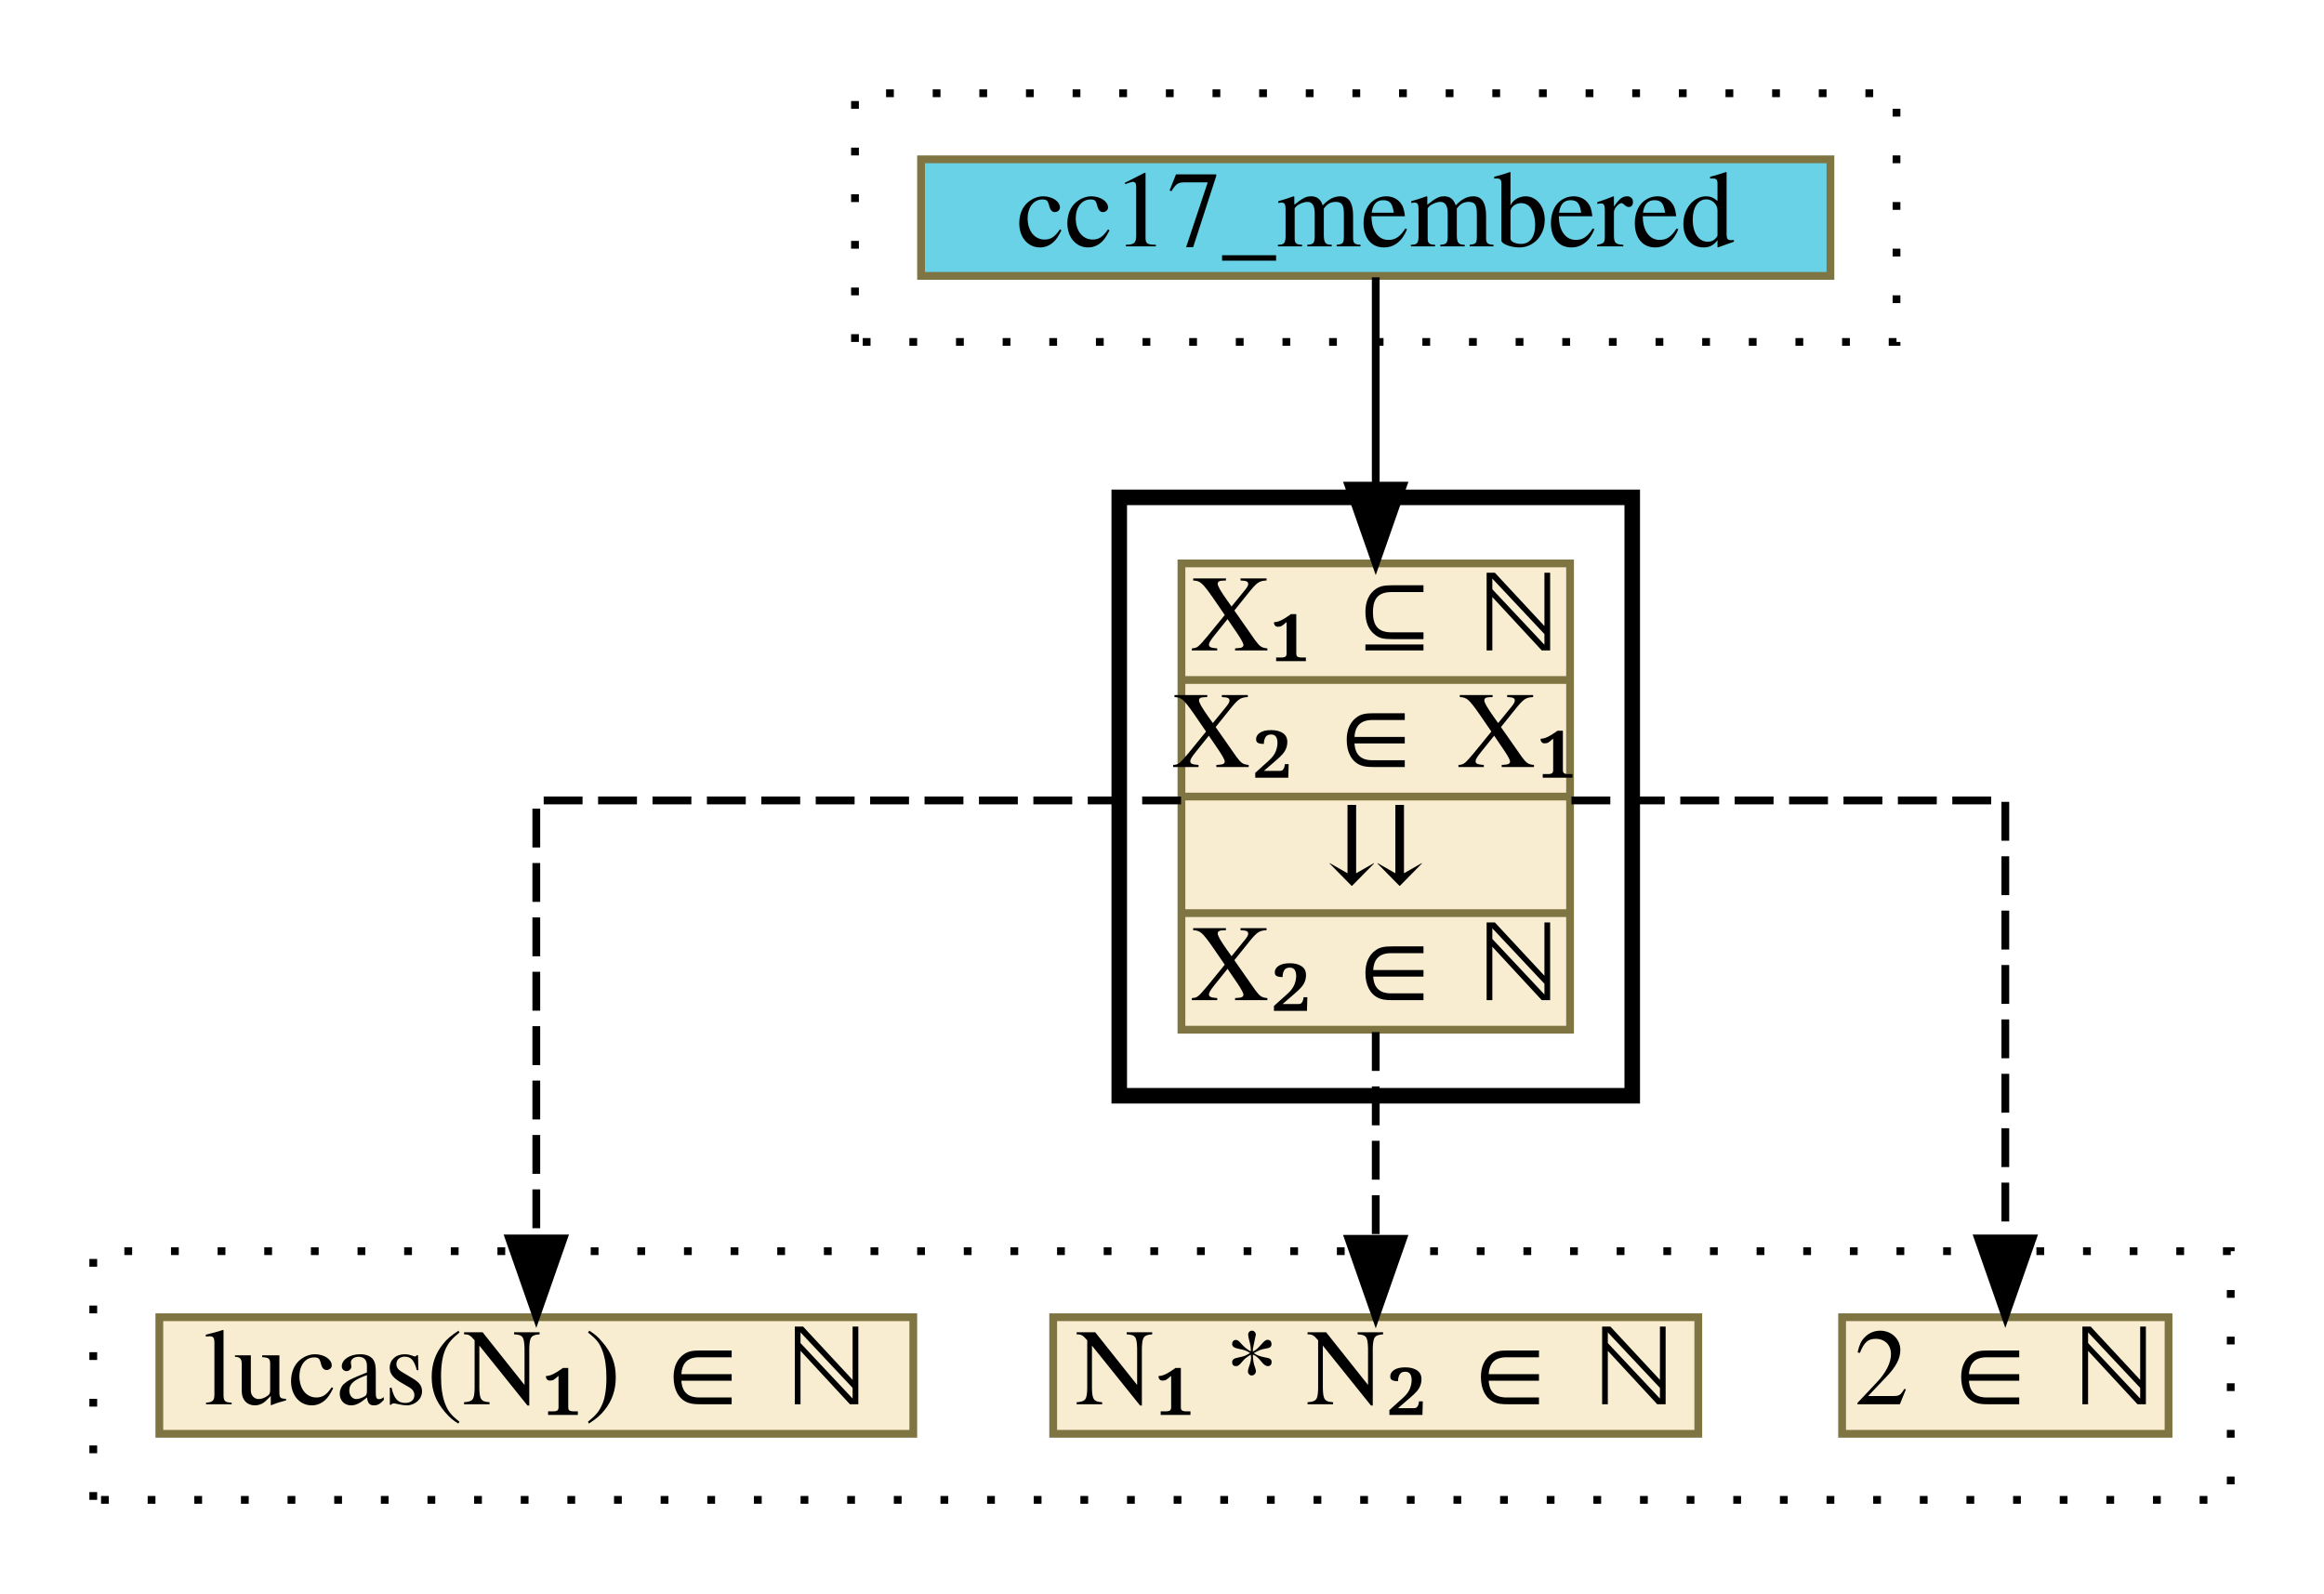
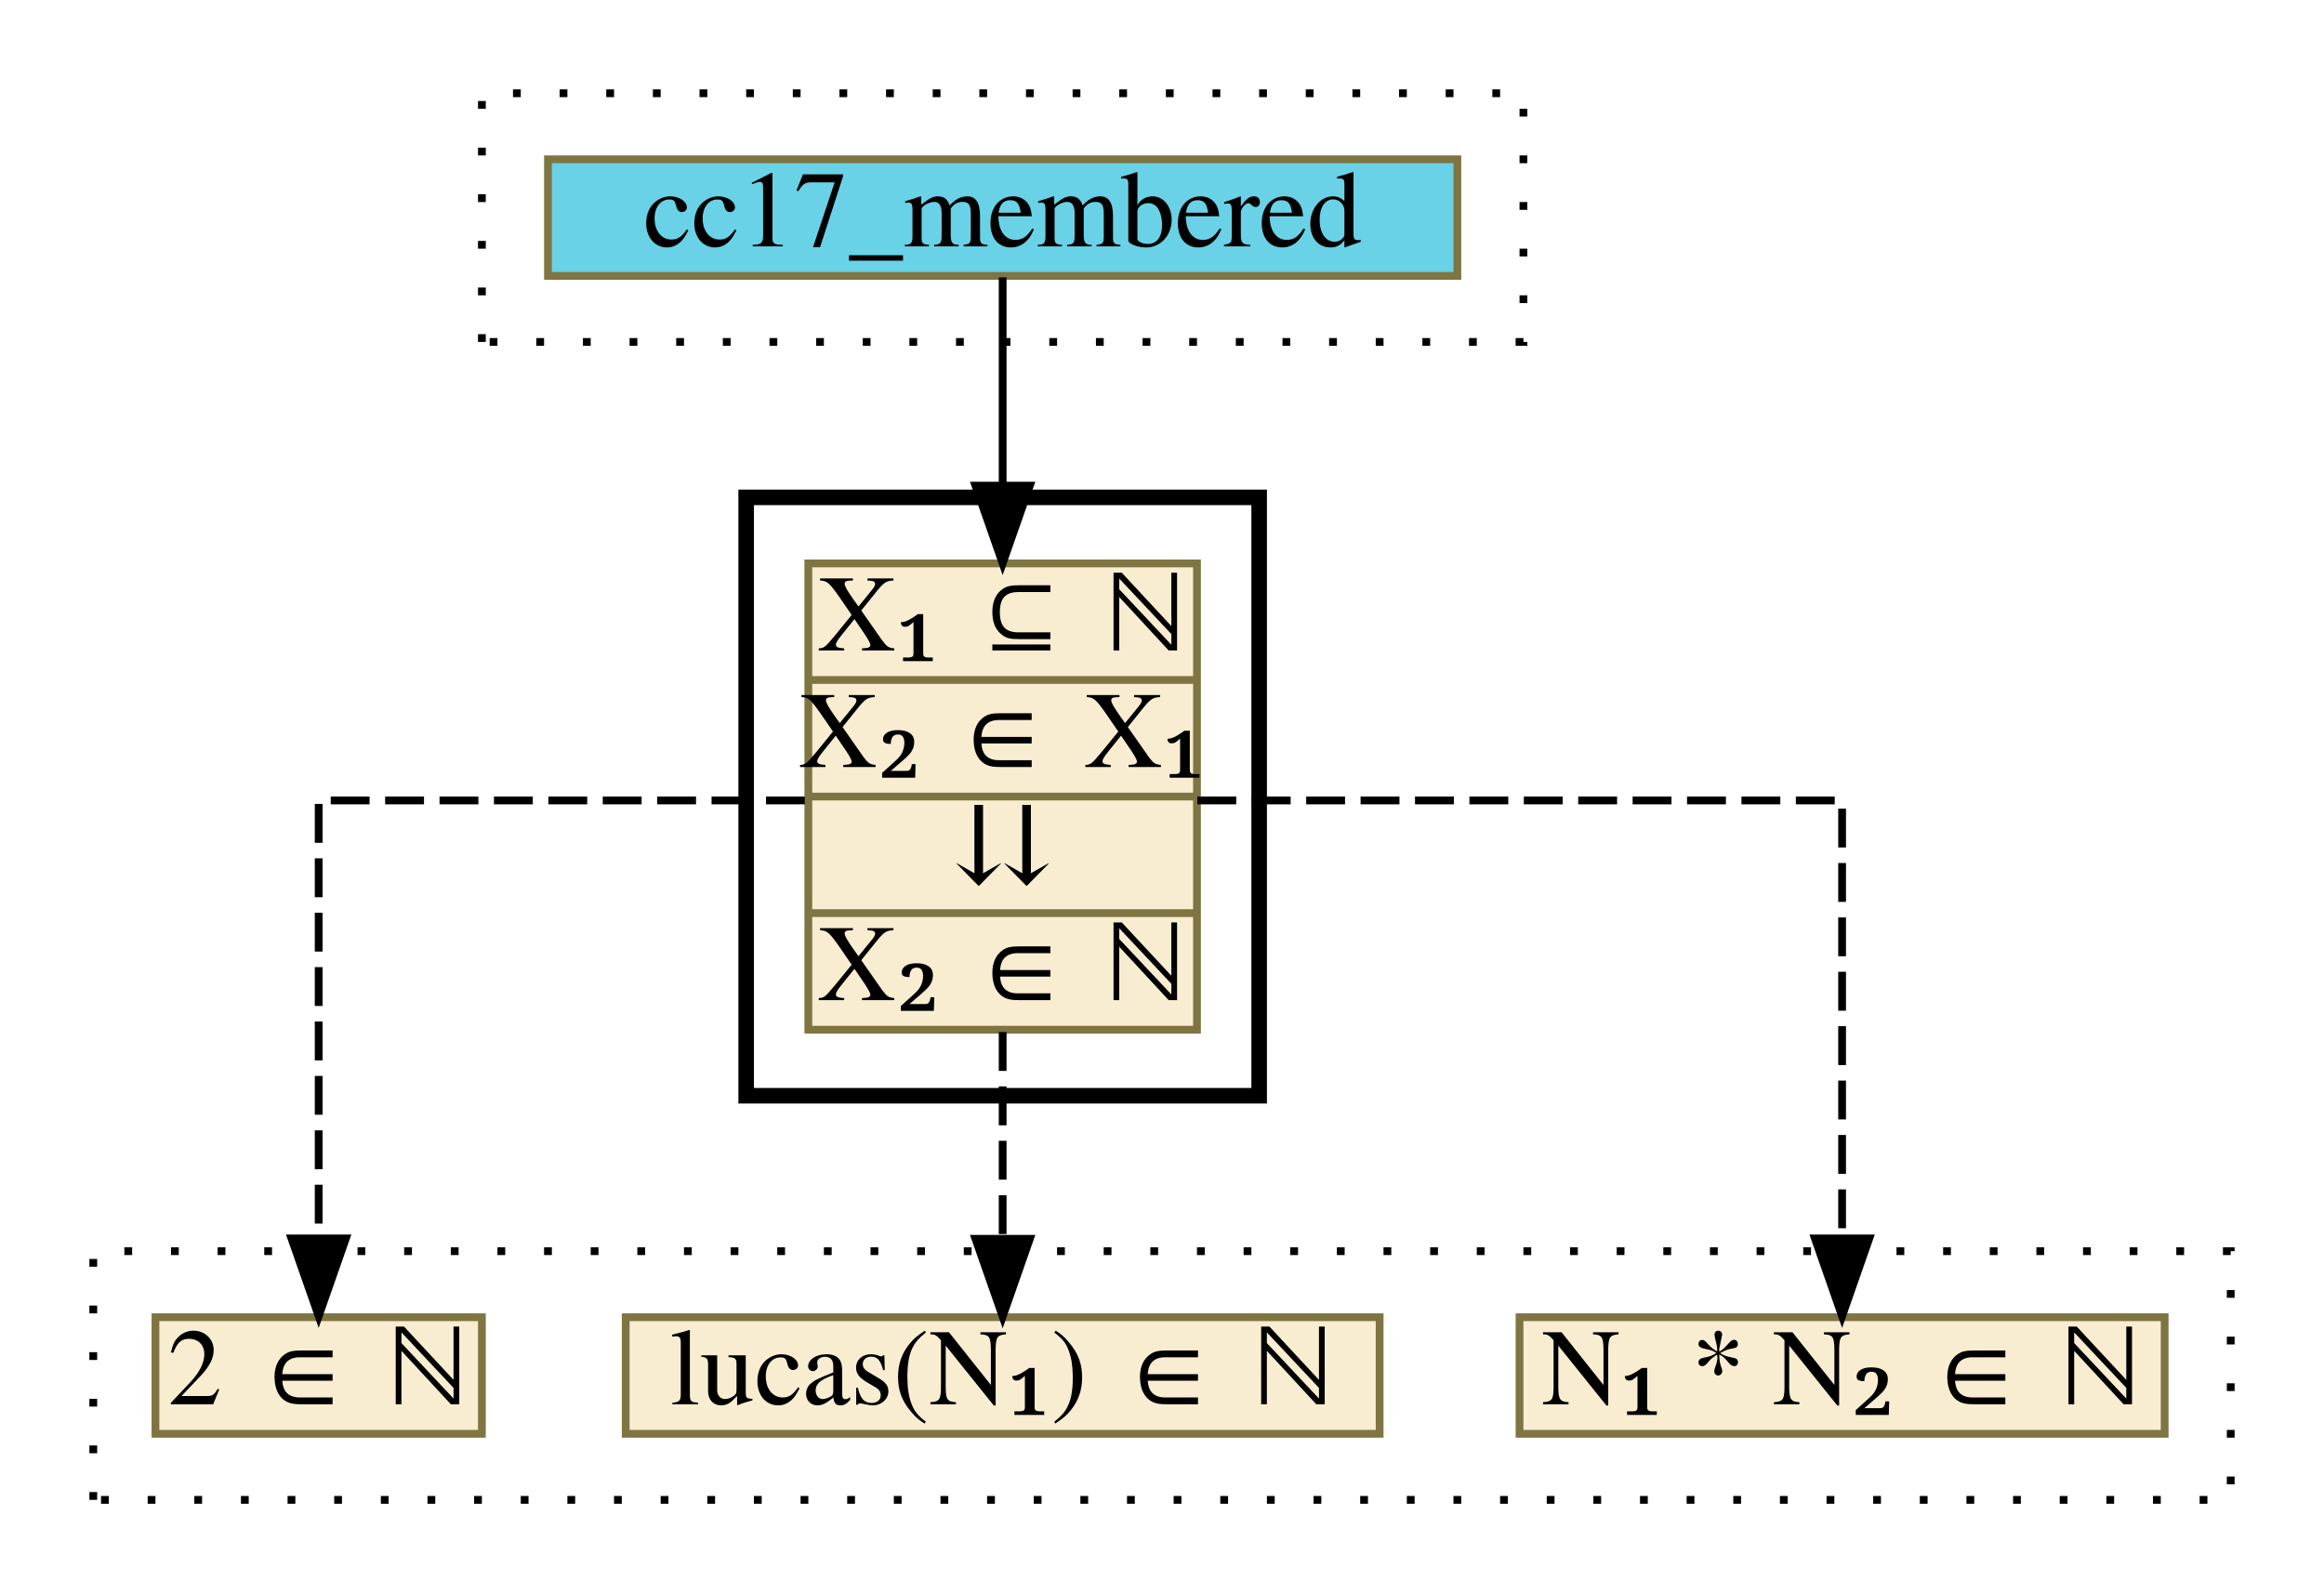
<svg xmlns="http://www.w3.org/2000/svg" xmlns:xlink="http://www.w3.org/1999/xlink" width="299pt" height="205pt" viewBox="0.00 0.00 299.00 205.00">
  <g id="graph0" class="graph" transform="scale(1 1) rotate(0) translate(4 201)">
    <g id="clust1" class="cluster">
-       <polygon fill="transparent" stroke="black" stroke-dasharray="1,5" points="106,-157 106,-189 240,-189 240,-157 106,-157" />
+       <polygon fill="transparent" stroke="black" stroke-dasharray="1,5" points="58,-157 58,-189 192,-189 192,-157 58,-157" />
    </g>
    <g id="clust2" class="cluster">
-       <polygon fill="transparent" stroke="black" stroke-width="2" points="140,-60 140,-137 206,-137 206,-60 140,-60" />
+       <polygon fill="transparent" stroke="black" stroke-width="2" points="92,-60 92,-137 158,-137 158,-60 92,-60" />
    </g>
    <g id="clust3" class="cluster">
      <polygon fill="transparent" stroke="black" stroke-dasharray="1,5" points="8,-8 8,-40 283,-40 283,-8 8,-8" />
    </g>
    <g id="node1" class="node">
      <g id="a_node1">
        <a xlink:href="cc17_membered.html" xlink:title="cc17_membered" target="_vizar">
-           <polygon fill="#69d2e7" stroke="#7f7542" points="114.5,-165.5 114.5,-180.5 231.5,-180.5 231.5,-165.5 114.5,-165.5" />
-           <text text-anchor="middle" x="173" y="-169.3" font-family="Times,serif" font-size="14.00">cc17_membered</text>
+           <polygon fill="#69d2e7" stroke="#7f7542" points="66.5,-165.5 66.5,-180.5 183.5,-180.5 183.5,-165.5 66.5,-165.5" />
+           <text text-anchor="middle" x="125" y="-169.3" font-family="Times,serif" font-size="14.00">cc17_membered</text>
        </a>
      </g>
    </g>
    <g id="node2" class="node">
      <g id="a_node2">
        <a xlink:href="c_0_126.html" xlink:title="{X₁ ⊆ ℕ|X₂ ∈ X₁|⇊|X₂ ∈ ℕ}" target="_vizar">
-           <polygon fill="#f8edd1" stroke="#7f7542" points="148,-68.5 148,-128.5 198,-128.5 198,-68.5 148,-68.5" />
-           <text text-anchor="middle" x="173" y="-117.3" font-family="Times,serif" font-size="14.00">X₁ ⊆ ℕ</text>
-           <polyline fill="none" stroke="#7f7542" points="148,-113.5 198,-113.5 " />
-           <text text-anchor="middle" x="173" y="-102.3" font-family="Times,serif" font-size="14.00">X₂ ∈ X₁</text>
-           <polyline fill="none" stroke="#7f7542" points="148,-98.5 198,-98.5 " />
-           <text text-anchor="middle" x="173" y="-87.3" font-family="Times,serif" font-size="14.00">⇊</text>
-           <polyline fill="none" stroke="#7f7542" points="148,-83.5 198,-83.5 " />
-           <text text-anchor="middle" x="173" y="-72.3" font-family="Times,serif" font-size="14.00">X₂ ∈ ℕ</text>
+           <polygon fill="#f8edd1" stroke="#7f7542" points="100,-68.5 100,-128.5 150,-128.5 150,-68.5 100,-68.5" />
+           <text text-anchor="middle" x="125" y="-117.3" font-family="Times,serif" font-size="14.00">X₁ ⊆ ℕ</text>
+           <polyline fill="none" stroke="#7f7542" points="100,-113.5 150,-113.5 " />
+           <text text-anchor="middle" x="125" y="-102.3" font-family="Times,serif" font-size="14.00">X₂ ∈ X₁</text>
+           <polyline fill="none" stroke="#7f7542" points="100,-98.5 150,-98.5 " />
+           <text text-anchor="middle" x="125" y="-87.3" font-family="Times,serif" font-size="14.00">⇊</text>
+           <polyline fill="none" stroke="#7f7542" points="100,-83.5 150,-83.5 " />
+           <text text-anchor="middle" x="125" y="-72.3" font-family="Times,serif" font-size="14.00">X₂ ∈ ℕ</text>
        </a>
      </g>
    </g>
    <g id="edge1" class="edge">
-       <path fill="none" stroke="black" d="M173,-165.31C173,-165.31 173,-138.51 173,-138.51" />
-       <polygon fill="black" stroke="black" points="176.5,-138.51 173,-128.51 169.5,-138.51 176.5,-138.51" />
+       <path fill="none" stroke="black" d="M125,-165.31C125,-165.31 125,-138.51 125,-138.51" />
+       <polygon fill="black" stroke="black" points="128.5,-138.51 125,-128.51 121.5,-138.51 128.5,-138.51" />
    </g>
    <g id="node3" class="node">
      <g id="a_node3">
-         <a xlink:href="c_0_64.html" xlink:title="{2 ∈ ℕ}" target="_vizar">
-           <polygon fill="#f8edd1" stroke="#7f7542" points="233,-16.5 233,-31.5 275,-31.5 275,-16.5 233,-16.5" />
-           <text text-anchor="middle" x="254" y="-20.3" font-family="Times,serif" font-size="14.00">2 ∈ ℕ</text>
+         <a xlink:href="c_0_136.html" xlink:title="{N₁ * N₂ ∈ ℕ}" target="_vizar">
+           <polygon fill="#f8edd1" stroke="#7f7542" points="191.5,-16.5 191.5,-31.5 274.5,-31.5 274.5,-16.5 191.5,-16.5" />
+           <text text-anchor="middle" x="233" y="-20.3" font-family="Times,serif" font-size="14.00">N₁ * N₂ ∈ ℕ</text>
        </a>
      </g>
    </g>
    <g id="edge2" class="edge">
-       <path fill="none" stroke="black" stroke-dasharray="5,2" d="M198.18,-98C221.96,-98 254,-98 254,-98 254,-98 254,-41.64 254,-41.64" />
-       <polygon fill="black" stroke="black" points="257.5,-41.64 254,-31.64 250.5,-41.64 257.5,-41.64" />
+       <path fill="none" stroke="black" stroke-dasharray="5,2" d="M150.05,-98C181.95,-98 233,-98 233,-98 233,-98 233,-41.64 233,-41.64" />
+       <polygon fill="black" stroke="black" points="236.5,-41.64 233,-31.64 229.5,-41.64 236.5,-41.64" />
    </g>
    <g id="node4" class="node">
      <g id="a_node4">
-         <a xlink:href="c_0_136.html" xlink:title="{N₁ * N₂ ∈ ℕ}" target="_vizar">
-           <polygon fill="#f8edd1" stroke="#7f7542" points="131.5,-16.5 131.5,-31.5 214.5,-31.5 214.5,-16.5 131.5,-16.5" />
-           <text text-anchor="middle" x="173" y="-20.3" font-family="Times,serif" font-size="14.00">N₁ * N₂ ∈ ℕ</text>
+         <a xlink:href="c_0_135.html" xlink:title="{lucas(N₁) ∈ ℕ}" target="_vizar">
+           <polygon fill="#f8edd1" stroke="#7f7542" points="76.5,-16.5 76.5,-31.5 173.5,-31.5 173.5,-16.5 76.5,-16.5" />
+           <text text-anchor="middle" x="125" y="-20.3" font-family="Times,serif" font-size="14.00">lucas(N₁) ∈ ℕ</text>
        </a>
      </g>
    </g>
    <g id="edge3" class="edge">
-       <path fill="none" stroke="black" stroke-dasharray="5,2" d="M173,-68.2C173,-68.2 173,-41.59 173,-41.59" />
-       <polygon fill="black" stroke="black" points="176.5,-41.59 173,-31.59 169.5,-41.59 176.5,-41.59" />
+       <path fill="none" stroke="black" stroke-dasharray="5,2" d="M125,-68.2C125,-68.2 125,-41.59 125,-41.59" />
+       <polygon fill="black" stroke="black" points="128.5,-41.59 125,-31.59 121.5,-41.59 128.5,-41.59" />
    </g>
    <g id="node5" class="node">
      <g id="a_node5">
-         <a xlink:href="c_0_135.html" xlink:title="{lucas(N₁) ∈ ℕ}" target="_vizar">
-           <polygon fill="#f8edd1" stroke="#7f7542" points="16.5,-16.5 16.5,-31.5 113.5,-31.5 113.5,-16.5 16.5,-16.5" />
-           <text text-anchor="middle" x="65" y="-20.3" font-family="Times,serif" font-size="14.00">lucas(N₁) ∈ ℕ</text>
+         <a xlink:href="c_0_64.html" xlink:title="{2 ∈ ℕ}" target="_vizar">
+           <polygon fill="#f8edd1" stroke="#7f7542" points="16,-16.5 16,-31.5 58,-31.5 58,-16.5 16,-16.5" />
+           <text text-anchor="middle" x="37" y="-20.3" font-family="Times,serif" font-size="14.00">2 ∈ ℕ</text>
        </a>
      </g>
    </g>
    <g id="edge4" class="edge">
-       <path fill="none" stroke="black" stroke-dasharray="5,2" d="M147.95,-98C116.05,-98 65,-98 65,-98 65,-98 65,-41.64 65,-41.64" />
-       <polygon fill="black" stroke="black" points="68.5,-41.64 65,-31.64 61.5,-41.64 68.5,-41.64" />
+       <path fill="none" stroke="black" stroke-dasharray="5,2" d="M99.55,-98C73.56,-98 37,-98 37,-98 37,-98 37,-41.64 37,-41.64" />
+       <polygon fill="black" stroke="black" points="40.5,-41.64 37,-31.64 33.5,-41.64 40.5,-41.64" />
    </g>
  </g>
</svg>
